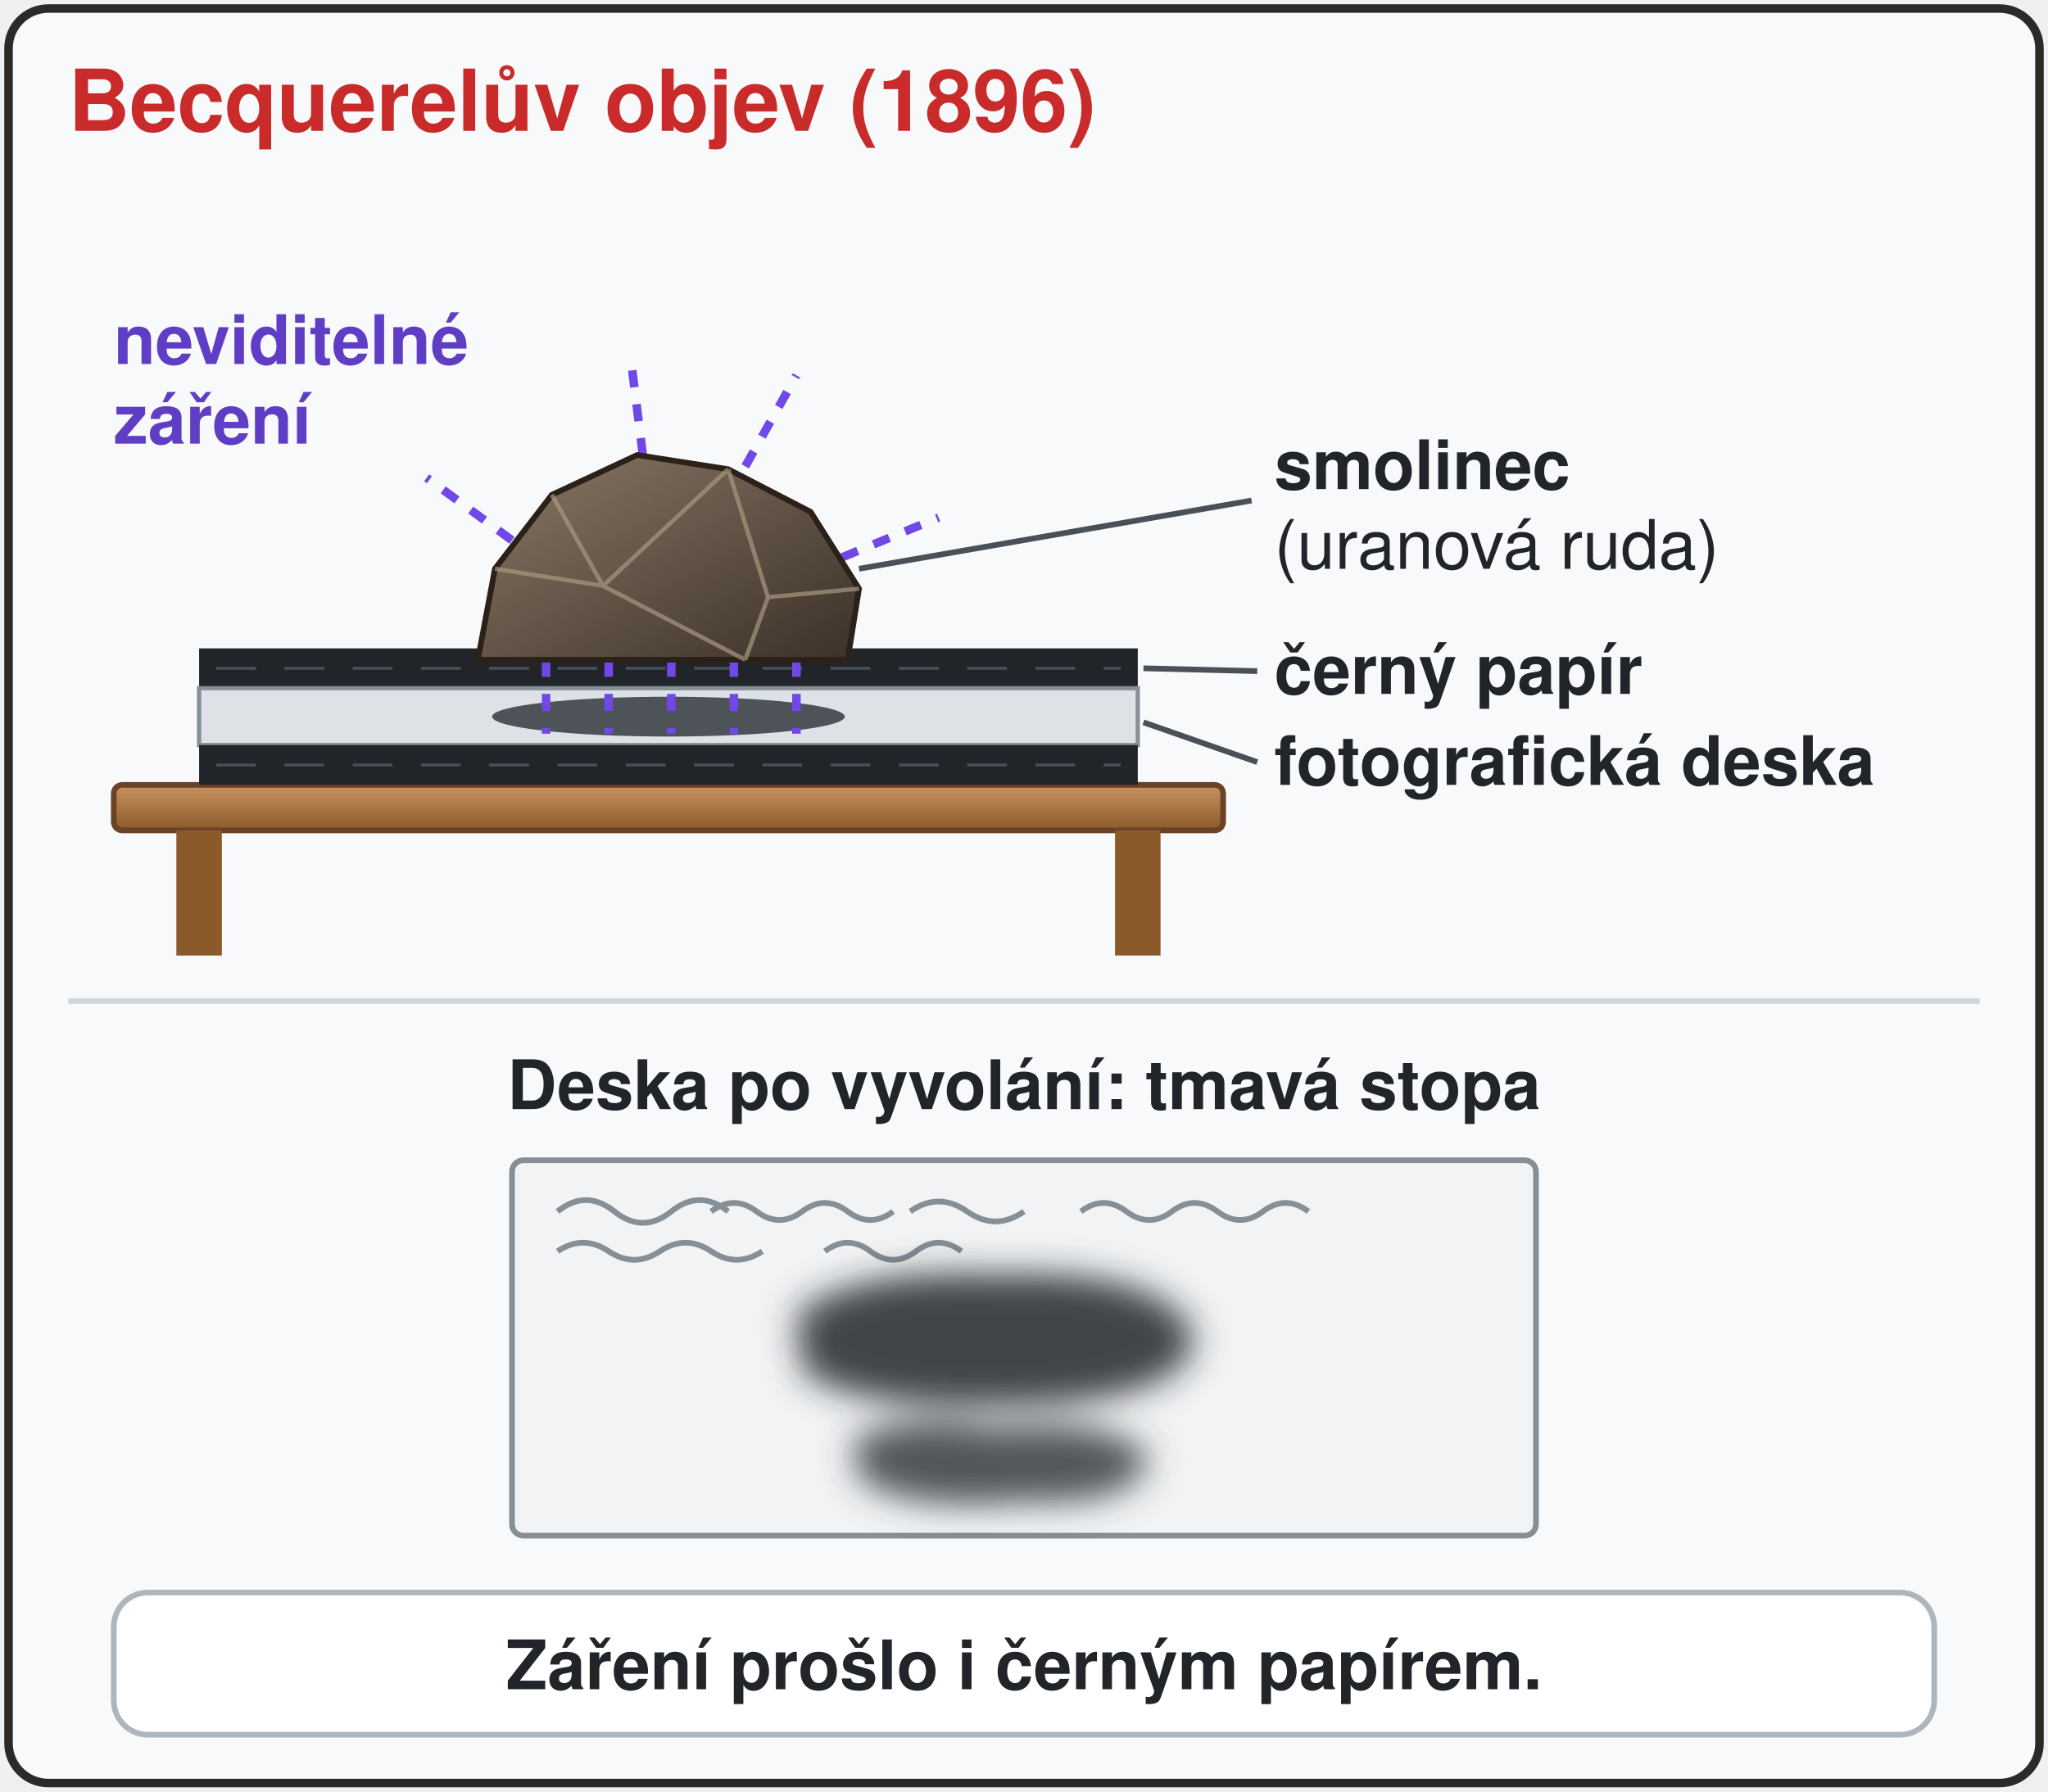
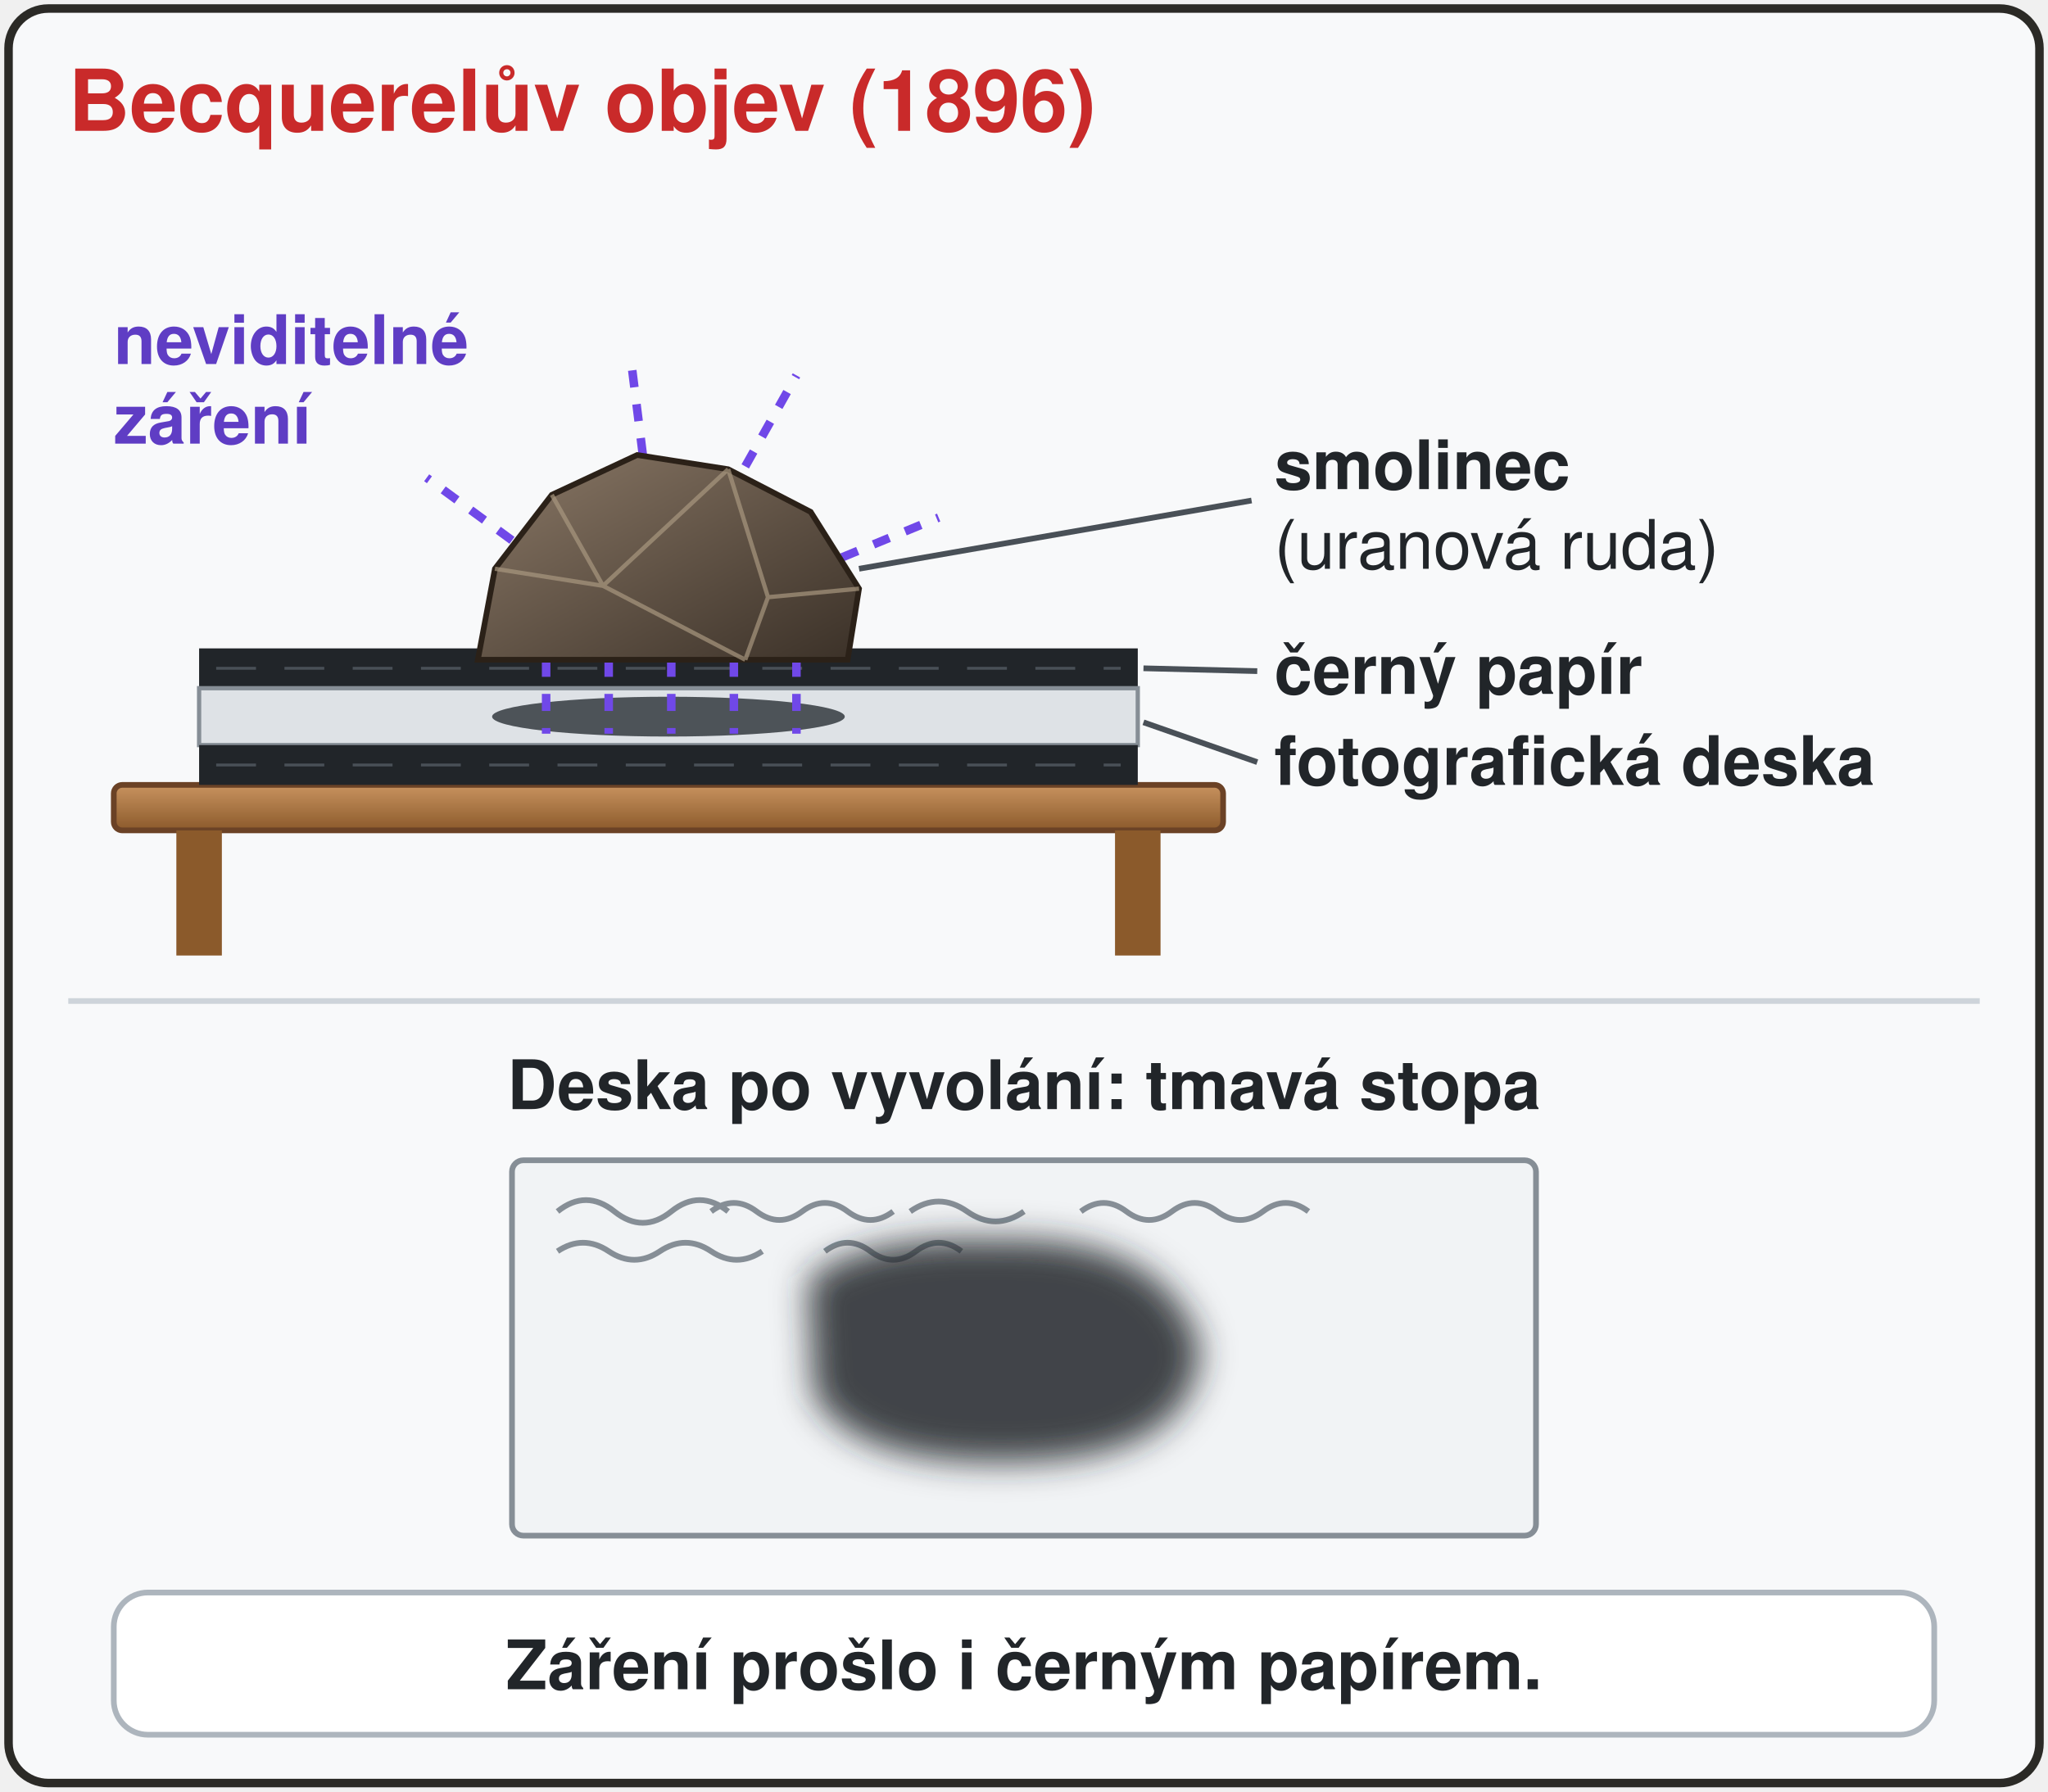
<svg xmlns="http://www.w3.org/2000/svg" viewBox="0 0 720 630" font-family="'Segoe UI', Helvetica, Arial, sans-serif" role="img" aria-label="Becquerelův objev roku 1896: na fotografické desce zabalené v černém papíru leží smolinec (uranová ruda). Z horniny vychází neviditelné záření, které projde černým papírem až na desku. Po vyvolání je na desce tmavá stopa. Animace: pod horninou se na desce postupně objeví tmavá stopa.">
  <style>.pa{stroke-dasharray:6 6;animation:pa 0.9s linear infinite}@keyframes pa{to{stroke-dashoffset:-12}}.st{animation:st 7s ease-in infinite}@keyframes st{0%{opacity:0}65%{opacity:0.85}92%{opacity:0.85}100%{opacity:0}}@media (prefers-reduced-motion: reduce){*{animation:none!important}}</style>
  <defs>
    <radialGradient id="gP" cx="0.35" cy="0.32" r="0.75">
      <stop offset="0" stop-color="#ffc9c9" />
      <stop offset="0.45" stop-color="#e03131" />
      <stop offset="1" stop-color="#8f1d1d" />
    </radialGradient>
    <radialGradient id="gN" cx="0.35" cy="0.32" r="0.75">
      <stop offset="0" stop-color="#ffffff" />
      <stop offset="0.5" stop-color="#ced4da" />
      <stop offset="1" stop-color="#7d858c" />
    </radialGradient>
    <radialGradient id="gE" cx="0.35" cy="0.32" r="0.75">
      <stop offset="0" stop-color="#a5d8ff" />
      <stop offset="0.5" stop-color="#1971c2" />
      <stop offset="1" stop-color="#0b3d6b" />
    </radialGradient>
    <radialGradient id="gO" cx="0.35" cy="0.32" r="0.75">
      <stop offset="0" stop-color="#fff3bf" />
      <stop offset="0.5" stop-color="#fab005" />
      <stop offset="1" stop-color="#d9480f" />
    </radialGradient>
    <radialGradient id="zar" cx="0.5" cy="0.5" r="0.5">
      <stop offset="0" stop-color="#ffe066" stop-opacity="0.9" />
      <stop offset="1" stop-color="#ffe066" stop-opacity="0" />
    </radialGradient>
    <linearGradient id="kov" x1="0" y1="0" x2="1" y2="0">
      <stop offset="0" stop-color="#868e96" />
      <stop offset="0.45" stop-color="#f1f3f5" />
      <stop offset="1" stop-color="#adb5bd" />
    </linearGradient>
    <linearGradient id="kuze" x1="0" y1="0" x2="1" y2="0">
      <stop offset="0" stop-color="#f4b48a" />
      <stop offset="0.5" stop-color="#ffd8b8" />
      <stop offset="1" stop-color="#e8996b" />
    </linearGradient>
    <linearGradient id="kamen" x1="0" y1="0" x2="1" y2="1">
      <stop offset="0" stop-color="#8a7866" />
      <stop offset="1" stop-color="#3b3128" />
    </linearGradient>
    <linearGradient id="oblek" x1="0" y1="0" x2="1" y2="0">
      <stop offset="0" stop-color="#e67700" />
      <stop offset="0.4" stop-color="#fcc419" />
      <stop offset="1" stop-color="#d9480f" />
    </linearGradient>
    <linearGradient id="drevo" x1="0" y1="0" x2="0" y2="1">
      <stop offset="0" stop-color="#c8925f" />
      <stop offset="1" stop-color="#8b5a2b" />
    </linearGradient>
    <filter id="rozm" x="-30%" y="-30%" width="160%" height="160%">
      <feGaussianBlur stdDeviation="6" />
    </filter>
    <marker id="s-tm" markerUnits="userSpaceOnUse" markerWidth="18" markerHeight="18" refX="15" refY="9" orient="auto">
      <path d="M0,0 L18,9 L0,18 z" fill="#212529" />
    </marker>
    <marker id="s-fi" markerUnits="userSpaceOnUse" markerWidth="18" markerHeight="18" refX="15" refY="9" orient="auto">
      <path d="M0,0 L18,9 L0,18 z" fill="#862e9c" />
    </marker>
    <marker id="s-se" markerUnits="userSpaceOnUse" markerWidth="16" markerHeight="16" refX="13" refY="8" orient="auto-start-reverse">
      <path d="M0,0 L16,8 L0,16 z" fill="#495057" />
    </marker>
  </defs>
  <rect x="3" y="3" width="714" height="624" rx="14" fill="#f8f9fa" stroke="#2b2a26" stroke-width="3" />
  <text x="24" y="46" font-size="30" font-weight="bold" fill="#c92a2a" text-anchor="start">Becquerelův objev (1896)</text>
  <rect x="40" y="276" width="390" height="16" rx="3" fill="url(#drevo)" stroke="#6b4226" stroke-width="2" />
  <rect x="62" y="292" width="16" height="44" fill="#8b5a2b" />
  <rect x="392" y="292" width="16" height="44" fill="#8b5a2b" />
  <rect x="70" y="228" width="330" height="14" fill="#212529" />
  <rect x="70" y="242" width="330" height="20" fill="#dee2e6" stroke="#868e96" stroke-width="1.5" />
  <rect x="70" y="262" width="330" height="14" fill="#212529" />
  <path d="M76 235H394M76 269H394" stroke="#495057" stroke-width="1" stroke-dasharray="14 10" />
  <ellipse class="st" cx="235" cy="252" rx="62" ry="7" fill="#343a40" opacity="0.85" />
  <path class="pa" d="M192 220V258" stroke="#7048e8" stroke-width="3" />
  <path class="pa" d="M214 220V258" stroke="#7048e8" stroke-width="3" />
  <path class="pa" d="M236 220V258" stroke="#7048e8" stroke-width="3" />
  <path class="pa" d="M258 220V258" stroke="#7048e8" stroke-width="3" />
  <path class="pa" d="M280 220V258" stroke="#7048e8" stroke-width="3" />
  <path class="pa" d="M180 190L150 168" stroke="#7048e8" stroke-width="3" />
  <path class="pa" d="M226 160L222 128" stroke="#7048e8" stroke-width="3" />
  <path class="pa" d="M262 164L280 132" stroke="#7048e8" stroke-width="3" />
  <path class="pa" d="M296 196L330 182" stroke="#7048e8" stroke-width="3" />
  <path d="M168 232L174 200L194 174L224 160L256 165L285 180L302 207L298 232Z" fill="url(#kamen)" stroke="#2b2118" stroke-width="2" />
  <path d="M194 174L212 206L174 200M212 206L256 165M212 206L262 232M256 165L270 210L302 207M270 210L262 232" fill="none" stroke="#a8977f" stroke-width="1.5" opacity="0.7" />
  <text x="40" y="128" font-size="24" font-weight="bold" fill="#5f3dc4" text-anchor="start">neviditelné</text>
  <text x="40" y="156" font-size="24" font-weight="bold" fill="#5f3dc4" text-anchor="start">záření</text>
  <path d="M302 200L440 176" stroke="#495057" stroke-width="2" />
  <text x="448" y="172" font-size="24" font-weight="bold" fill="#212529" text-anchor="start">smolinec</text>
  <text x="448" y="200" font-size="24" font-weight="normal" fill="#212529" text-anchor="start">(uranová ruda)</text>
  <path d="M402 235L442 236" stroke="#495057" stroke-width="2" />
  <text x="448" y="244" font-size="24" font-weight="bold" fill="#212529" text-anchor="start">černý papír</text>
  <path d="M402 254L442 268" stroke="#495057" stroke-width="2" />
  <text x="448" y="276" font-size="24" font-weight="bold" fill="#212529" text-anchor="start">fotografická deska</text>
  <path d="M24 352H696" stroke="#ced4da" stroke-width="2" />
  <text x="360" y="390" font-size="24" font-weight="bold" fill="#212529" text-anchor="middle">Deska po vyvolání: tmavá stopa</text>
  <rect x="180" y="408" width="360" height="132" rx="4" fill="#f1f3f5" stroke="#868e96" stroke-width="2" />
  <path d="M196 426q10-8 20 0t20 0 20 0M250 426q8-6 16 0t16 0 16 0 16 0M320 426q10-7 20 0t20 0M380 426q8-6 16 0t16 0 16 0 16 0 16 0M196 440q9-6 18 0t18 0 18 0 18 0M290 440q8-6 16 0t16 0 16 0" fill="none" stroke="#868e96" stroke-width="2" />
  <g class="st" opacity="0.85" filter="url(#rozm)">
-     <path d="M280 462Q300 446 350 448Q410 446 420 470Q418 492 360 494Q300 496 282 482Z" fill="#212529" />
-     <path d="M300 506Q320 496 350 502Q390 498 404 512Q400 530 360 528Q320 532 302 520Z" fill="#343a40" />
+     <path d="M284 450Q304 434 350 436Q410 434 422 474Q420 512 360 514Q300 516 286 490Z" fill="#212529" />
  </g>
  <rect x="40" y="560" width="640" height="50" rx="12" fill="#ffffff" stroke="#adb5bd" stroke-width="2" />
  <text x="360" y="594" font-size="24" font-weight="bold" fill="#212529" text-anchor="middle">Záření prošlo i černým papírem.</text>
</svg>
